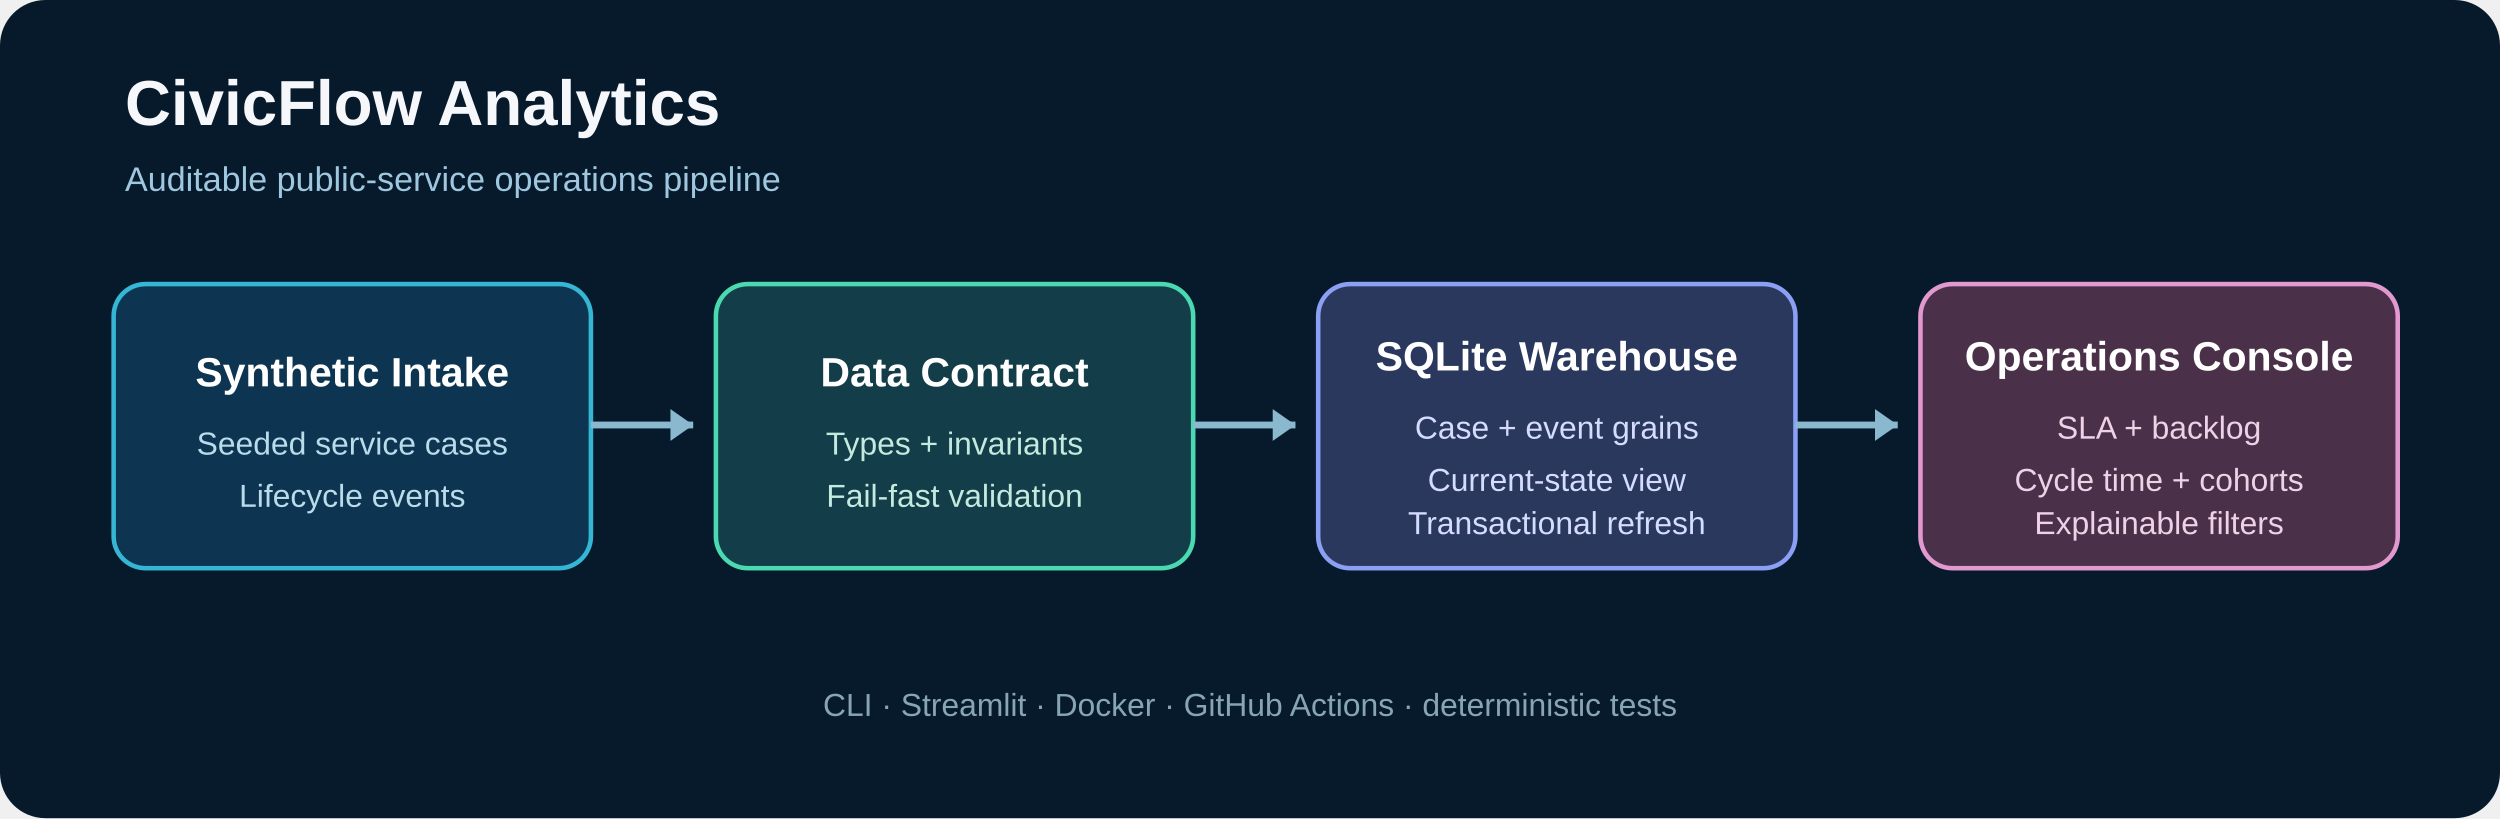
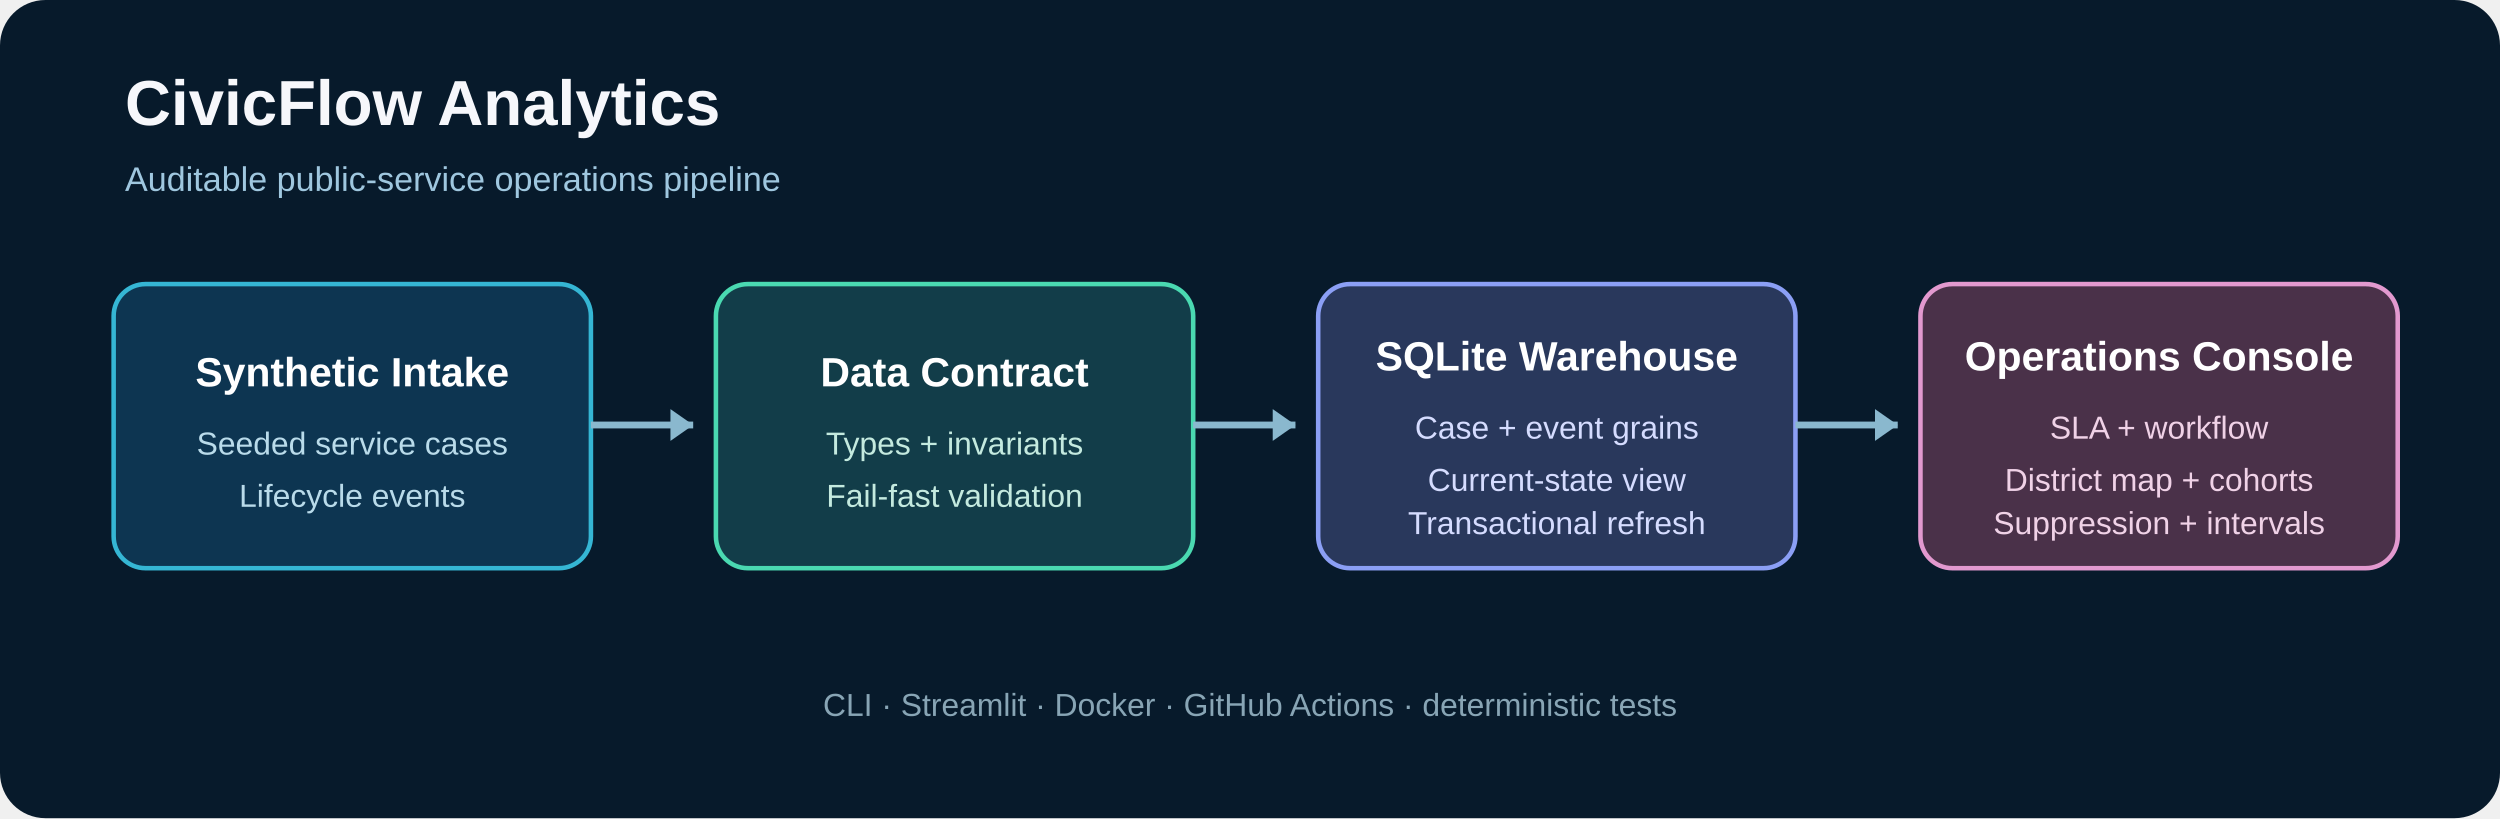
<svg xmlns="http://www.w3.org/2000/svg" width="1100" height="360" viewBox="0 0 1100 360" role="img" aria-labelledby="title desc">
  <rect width="1100" height="360" rx="20" fill="#071a2b" />
  <text x="55" y="55" fill="#f6f7fb" font-family="Arial" font-size="28" font-weight="700">CivicFlow Analytics</text>
  <text x="55" y="84" fill="#9fc7df" font-family="Arial" font-size="15">Auditable public-service operations pipeline</text>
  <g font-family="Arial" text-anchor="middle">
    <g transform="translate(50 125)">
      <rect width="210" height="125" rx="14" fill="#0d3551" stroke="#35b6d4" stroke-width="2" />
      <text x="105" y="45" fill="#fff" font-size="18" font-weight="700">Synthetic Intake</text>
      <text x="105" y="75" fill="#b9dbea" font-size="14">Seeded service cases</text>
      <text x="105" y="98" fill="#b9dbea" font-size="14">Lifecycle events</text>
    </g>
    <g transform="translate(315 125)">
      <rect width="210" height="125" rx="14" fill="#123d49" stroke="#4ad9b1" stroke-width="2" />
      <text x="105" y="45" fill="#fff" font-size="18" font-weight="700">Data Contract</text>
      <text x="105" y="75" fill="#c4eadf" font-size="14">Types + invariants</text>
      <text x="105" y="98" fill="#c4eadf" font-size="14">Fail-fast validation</text>
    </g>
    <g transform="translate(580 125)">
      <rect width="210" height="125" rx="14" fill="#29385c" stroke="#8b9ff5" stroke-width="2" />
      <text x="105" y="38" fill="#fff" font-size="18" font-weight="700">SQLite Warehouse</text>
      <text x="105" y="68" fill="#d5dcff" font-size="14">Case + event grains</text>
      <text x="105" y="91" fill="#d5dcff" font-size="14">Current-state view</text>
      <text x="105" y="110" fill="#d5dcff" font-size="14">Transactional refresh</text>
    </g>
    <g transform="translate(845 125)">
      <rect width="210" height="125" rx="14" fill="#4a3149" stroke="#e299cf" stroke-width="2" />
      <text x="105" y="38" fill="#fff" font-size="18" font-weight="700">Operations Console</text>
-       <text x="105" y="68" fill="#f0d2e7" font-size="14">SLA + backlog</text>
-       <text x="105" y="91" fill="#f0d2e7" font-size="14">Cycle time + cohorts</text>
-       <text x="105" y="110" fill="#f0d2e7" font-size="14">Explainable filters</text>
+       <text x="105" y="68" fill="#f0d2e7" font-size="14">SLA + workflow</text>
+       <text x="105" y="91" fill="#f0d2e7" font-size="14">District map + cohorts</text>
+       <text x="105" y="110" fill="#f0d2e7" font-size="14">Suppression + intervals</text>
    </g>
  </g>
  <g stroke="#8ab8ce" stroke-width="3" fill="none">
    <path d="M260 187h45" />
    <path d="M525 187h45" />
    <path d="M790 187h45" />
  </g>
  <g fill="#8ab8ce">
    <path d="M305 187l-10-7v14z" />
    <path d="M570 187l-10-7v14z" />
    <path d="M835 187l-10-7v14z" />
  </g>
  <text x="550" y="315" text-anchor="middle" fill="#88a5b5" font-family="Arial" font-size="14">CLI · Streamlit · Docker · GitHub Actions · deterministic tests</text>
</svg>
